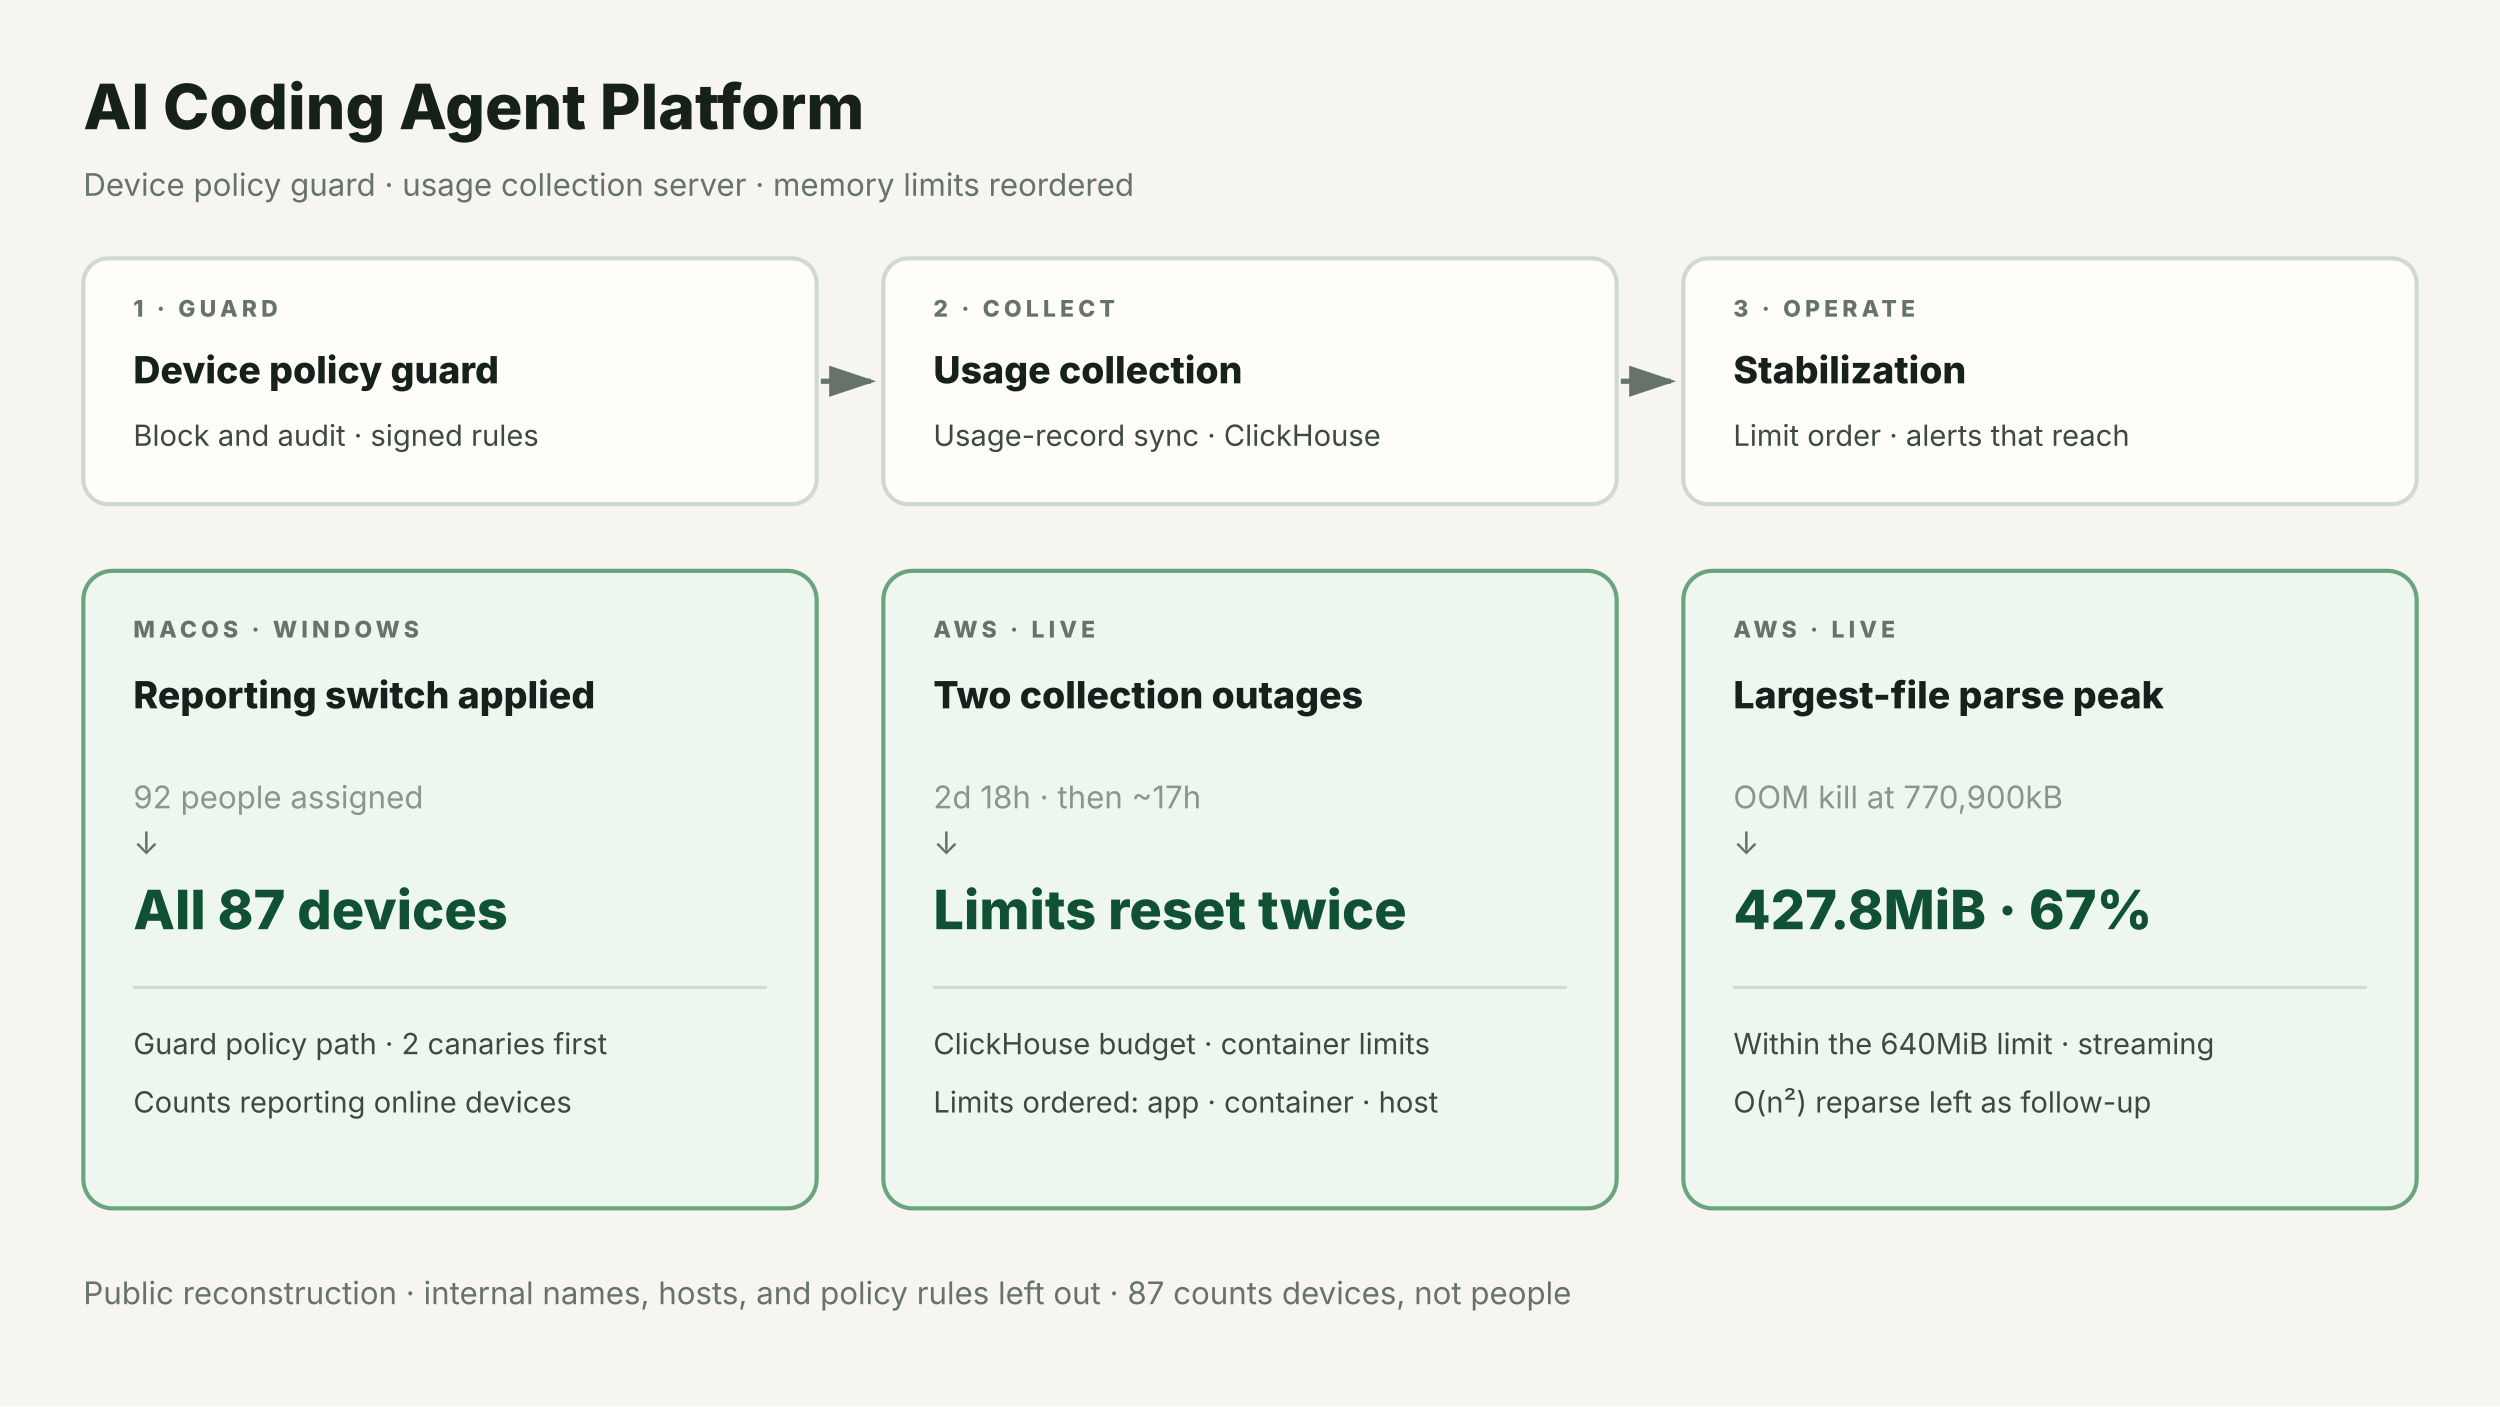
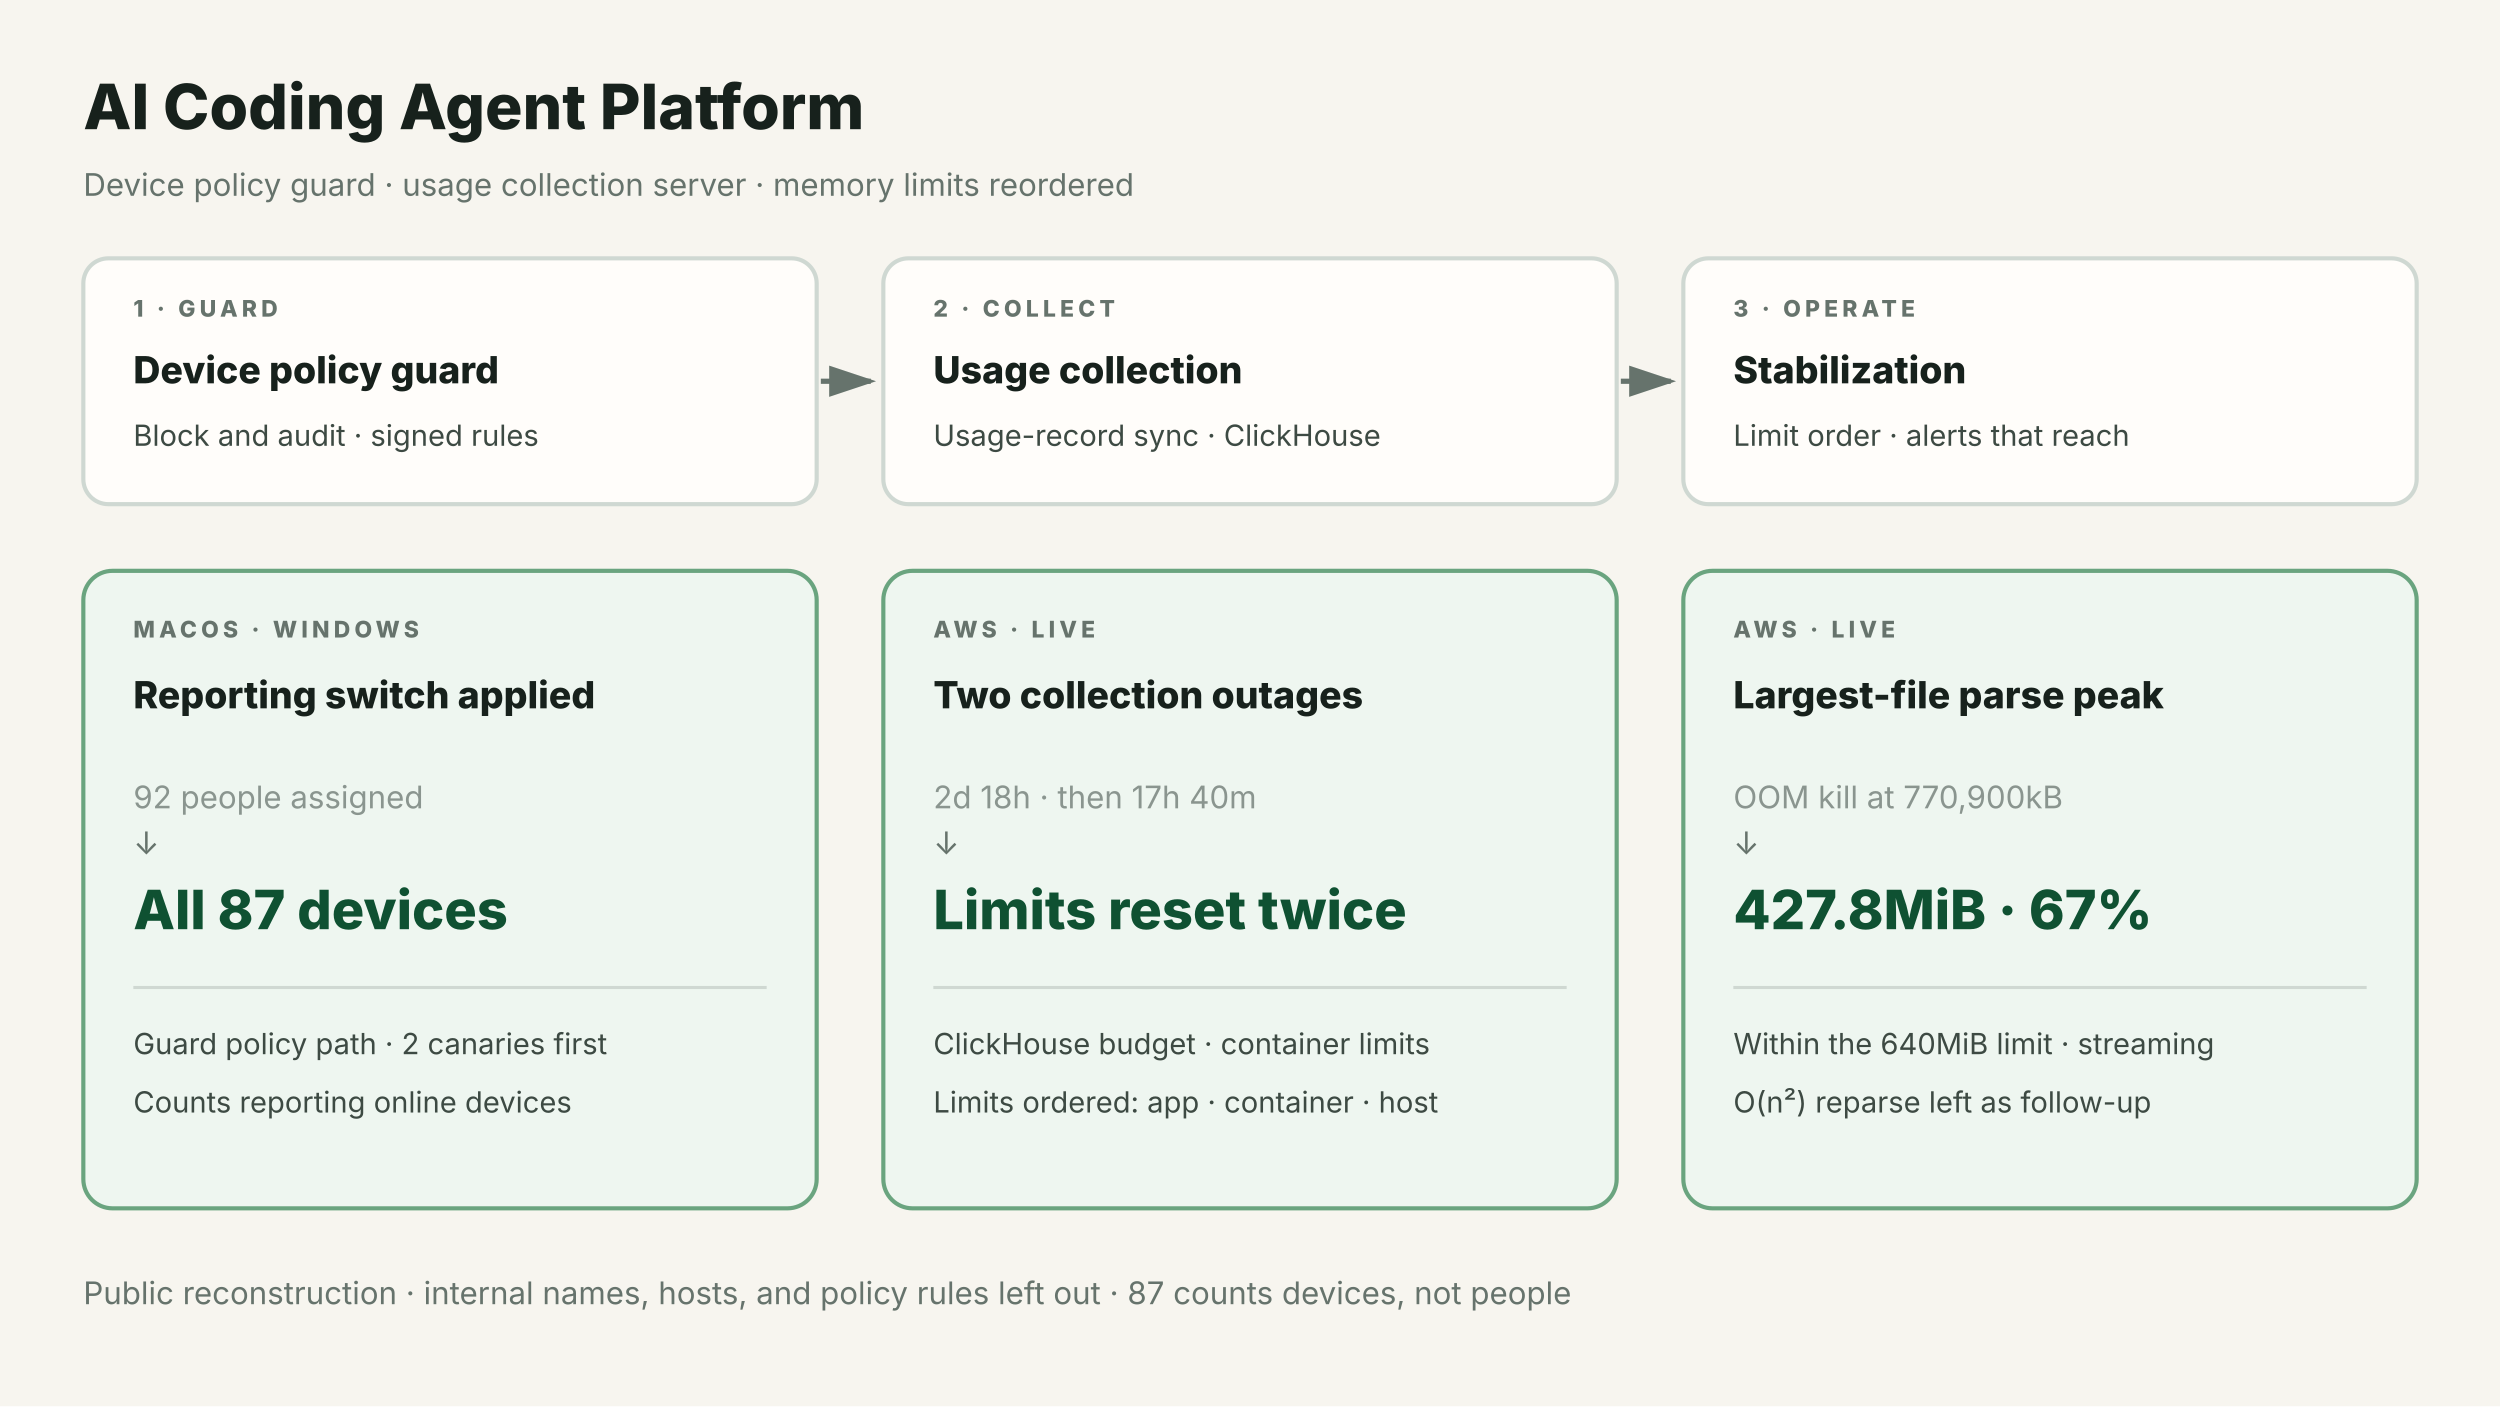
<svg xmlns="http://www.w3.org/2000/svg" width="1200" height="675" viewBox="0 0 1200 675" role="img">
  <defs>
    <marker id="a" markerWidth="10" markerHeight="10" refX="8" refY="3" orient="auto">
      <path d="M0 0v6l9-3z" fill="#66736c" />
    </marker>
    <style>text{font-family:-apple-system,BlinkMacSystemFont,"Segoe UI","Apple SD Gothic Neo","Noto Sans KR",sans-serif;fill:#17211c}.h{font-size:30px;font-weight:800}.s{font-size:15px;fill:#66736c}.k{font-size:11px;font-weight:800;letter-spacing:2px;fill:#66736c}.t{font-size:18px;font-weight:800}.b{font-size:14px;fill:#3d4a43}.was{font-size:15px;fill:#8a958f}.v{font-size:26px;font-weight:800;fill:#0f5132}.box{fill:#fffdfa;stroke:#cfd8d2;stroke-width:2}.hot{fill:#eef6f0;stroke:#6aa47f;stroke-width:2}.ln{stroke:#66736c;stroke-width:2.5;fill:none}</style>
  </defs>
  <rect width="1200" height="675" fill="#f7f5ef" />
  <text x="40" y="62" class="h">AI Coding Agent Platform</text>
  <text x="40" y="94" class="s">Device policy guard · usage collection server · memory limits reordered</text>
  <rect x="40" y="124" width="352" height="118" rx="12" class="box" />
  <text x="64" y="152" class="k">1 · GUARD</text>
  <text x="64" y="184" class="t">Device policy guard</text>
  <text x="64" y="214" class="b">Block and audit · signed rules</text>
  <path d="M394 183h24" class="ln" marker-end="url(#a)" />
  <rect x="424" y="124" width="352" height="118" rx="12" class="box" />
  <text x="448" y="152" class="k">2 · COLLECT</text>
  <text x="448" y="184" class="t">Usage collection</text>
  <text x="448" y="214" class="b">Usage-record sync · ClickHouse</text>
  <path d="M778 183h24" class="ln" marker-end="url(#a)" />
  <rect x="808" y="124" width="352" height="118" rx="12" class="box" />
  <text x="832" y="152" class="k">3 · OPERATE</text>
  <text x="832" y="184" class="t">Stabilization</text>
  <text x="832" y="214" class="b">Limit order · alerts that reach</text>
  <rect x="40" y="274" width="352" height="306" rx="14" class="hot" />
  <text x="64" y="306" class="k">MACOS · WINDOWS</text>
  <text x="64" y="340" class="t">Reporting switch applied</text>
  <text x="64" y="388" class="was">92 people assigned</text>
  <text x="64" y="410" class="s">↓</text>
  <text x="64" y="446" class="v">All 87 devices</text>
  <path d="M64 474h304" stroke="#cfd8d2" stroke-width="1.5" />
  <text x="64" y="506" class="b">Guard policy path · 2 canaries first</text>
  <text x="64" y="534" class="b">Counts reporting online devices</text>
  <rect x="424" y="274" width="352" height="306" rx="14" class="hot" />
  <text x="448" y="306" class="k">AWS · LIVE</text>
  <text x="448" y="340" class="t">Two collection outages</text>
-   <text x="448" y="388" class="was">2d 18h · then ~17h</text>
+   <text x="448" y="388" class="was">2d 18h · then 17h 40m</text>
  <text x="448" y="410" class="s">↓</text>
  <text x="448" y="446" class="v">Limits reset twice</text>
  <path d="M448 474h304" stroke="#cfd8d2" stroke-width="1.5" />
  <text x="448" y="506" class="b">ClickHouse budget · container limits</text>
  <text x="448" y="534" class="b">Limits ordered: app · container · host</text>
  <rect x="808" y="274" width="352" height="306" rx="14" class="hot" />
  <text x="832" y="306" class="k">AWS · LIVE</text>
  <text x="832" y="340" class="t">Largest-file parse peak</text>
  <text x="832" y="388" class="was">OOM kill at 770,900kB</text>
  <text x="832" y="410" class="s">↓</text>
  <text x="832" y="446" class="v">427.8MiB · 67%</text>
  <path d="M832 474h304" stroke="#cfd8d2" stroke-width="1.5" />
  <text x="832" y="506" class="b">Within the 640MiB limit · streaming</text>
  <text x="832" y="534" class="b">O(n²) reparse left as follow-up</text>
  <text x="40" y="626" class="s">Public reconstruction · internal names, hosts, and policy rules left out · 87 counts devices, not people</text>
</svg>
